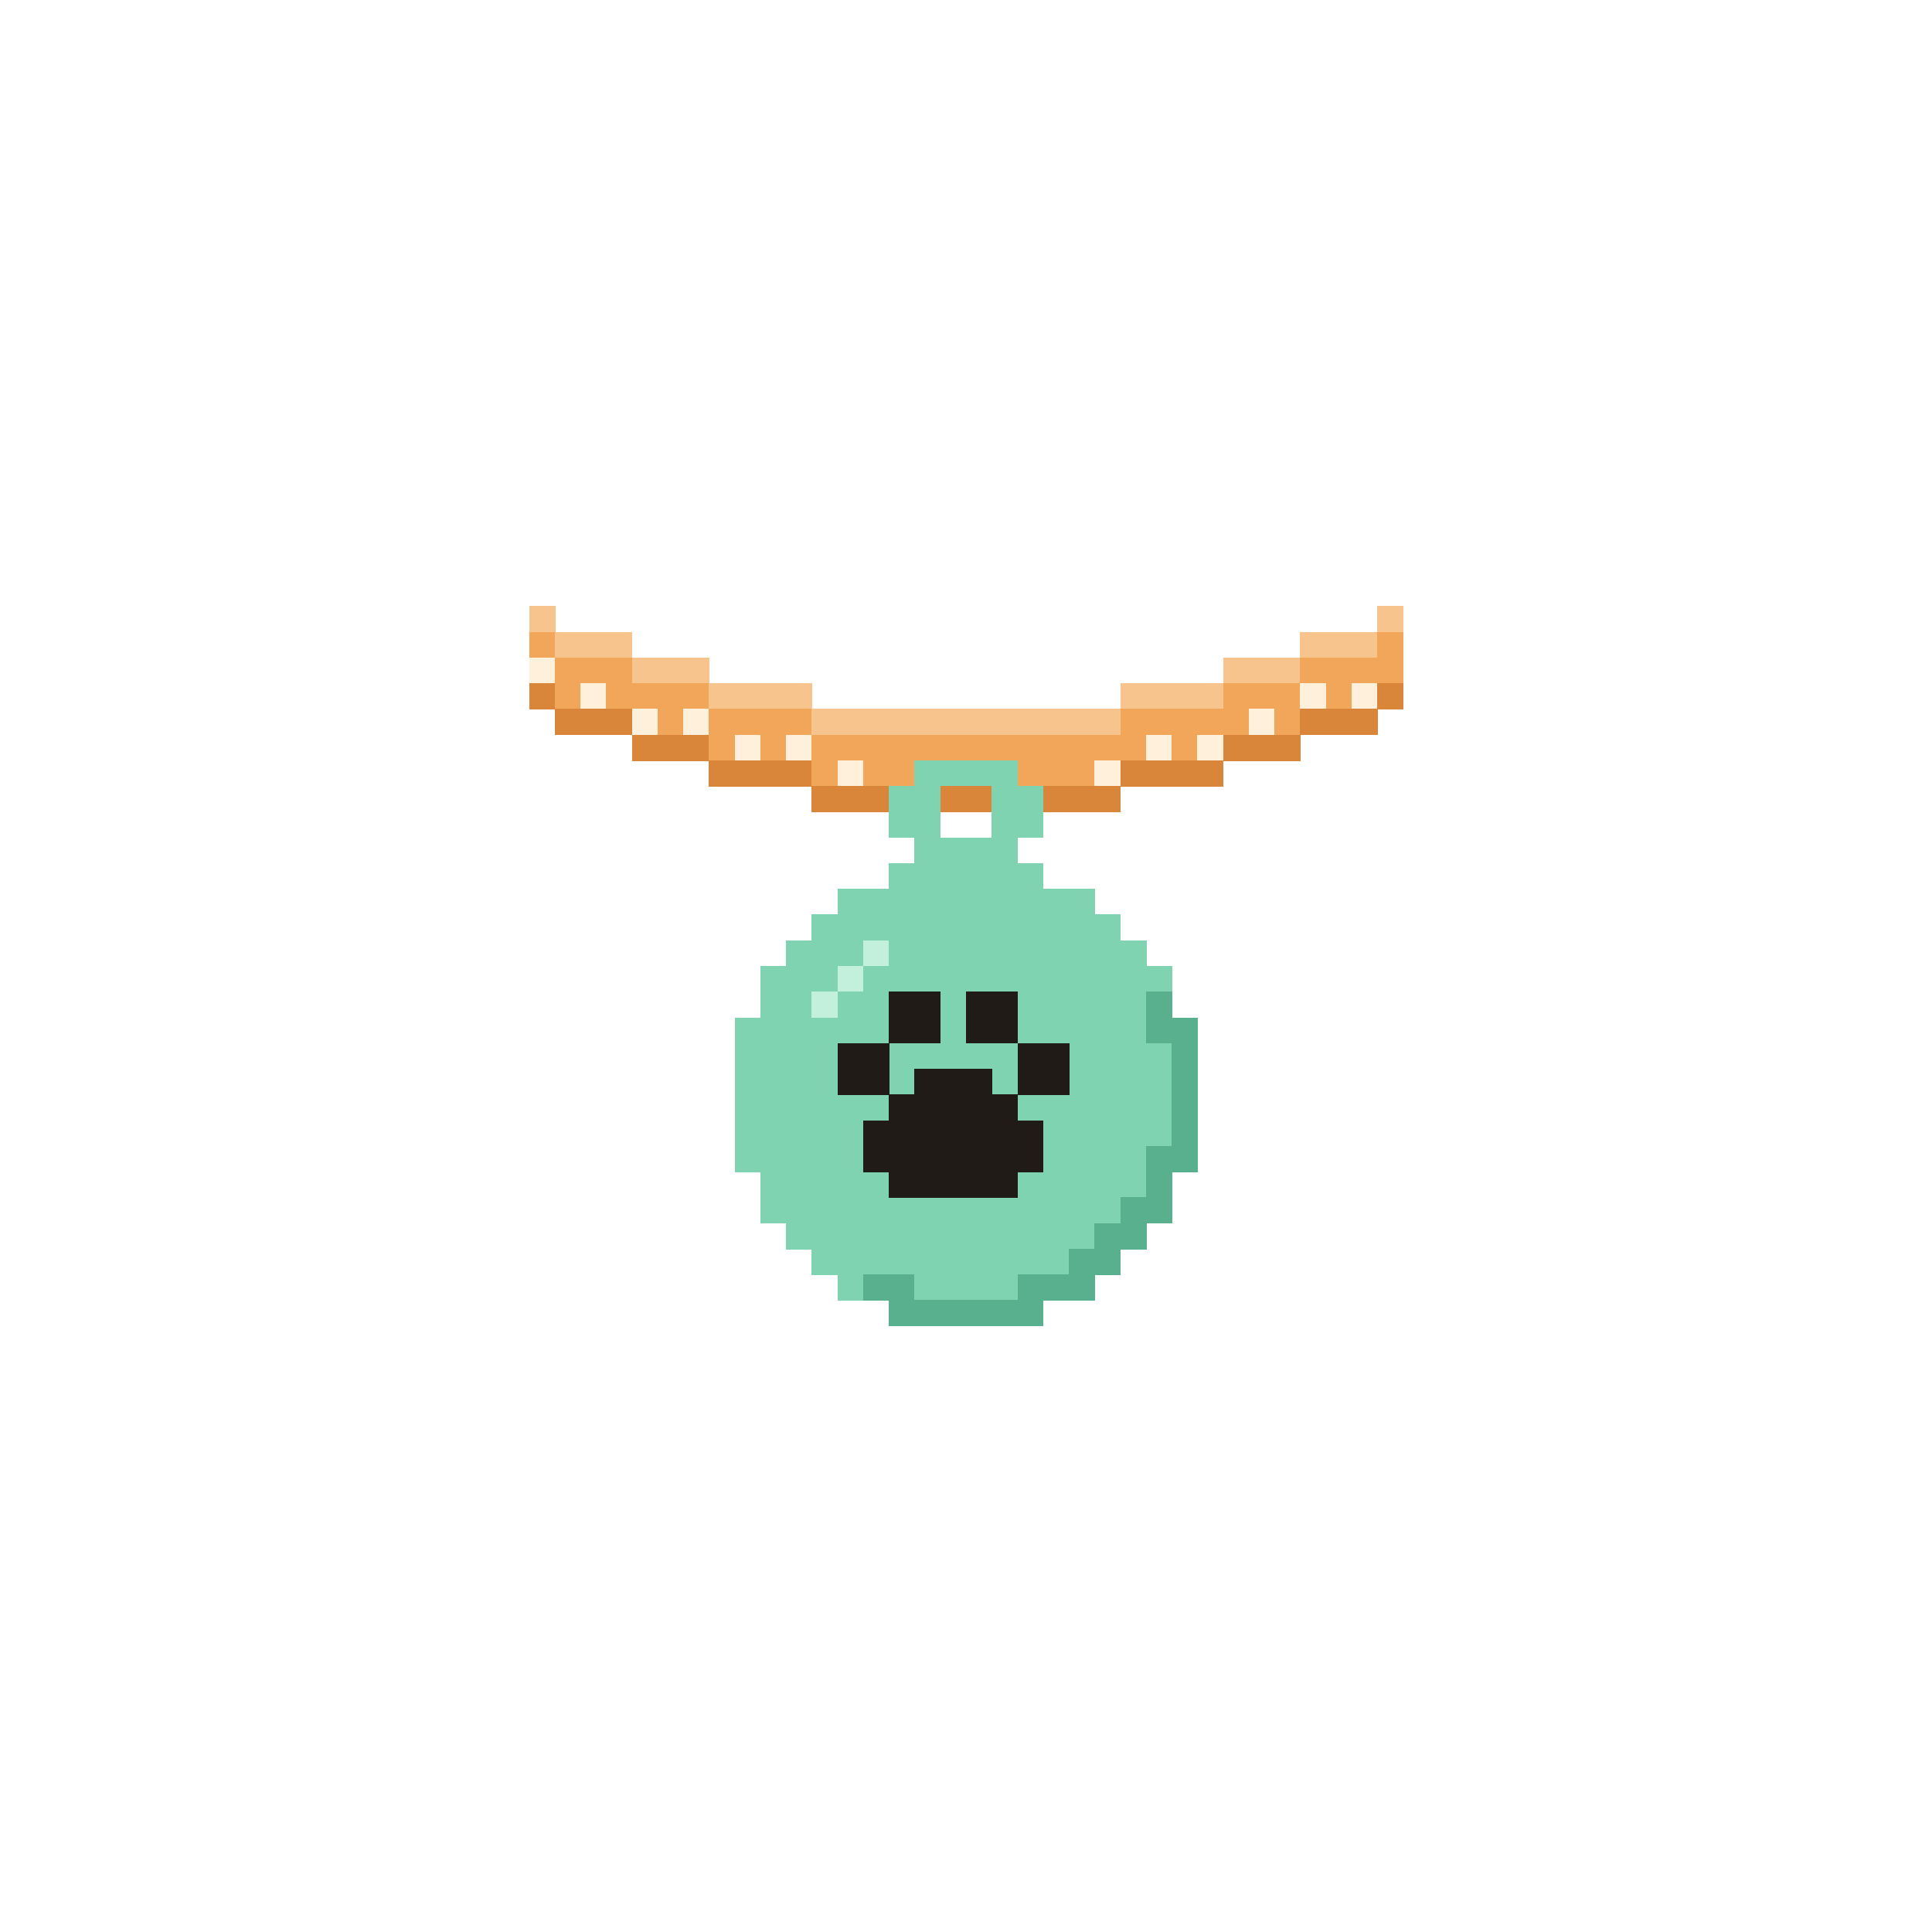
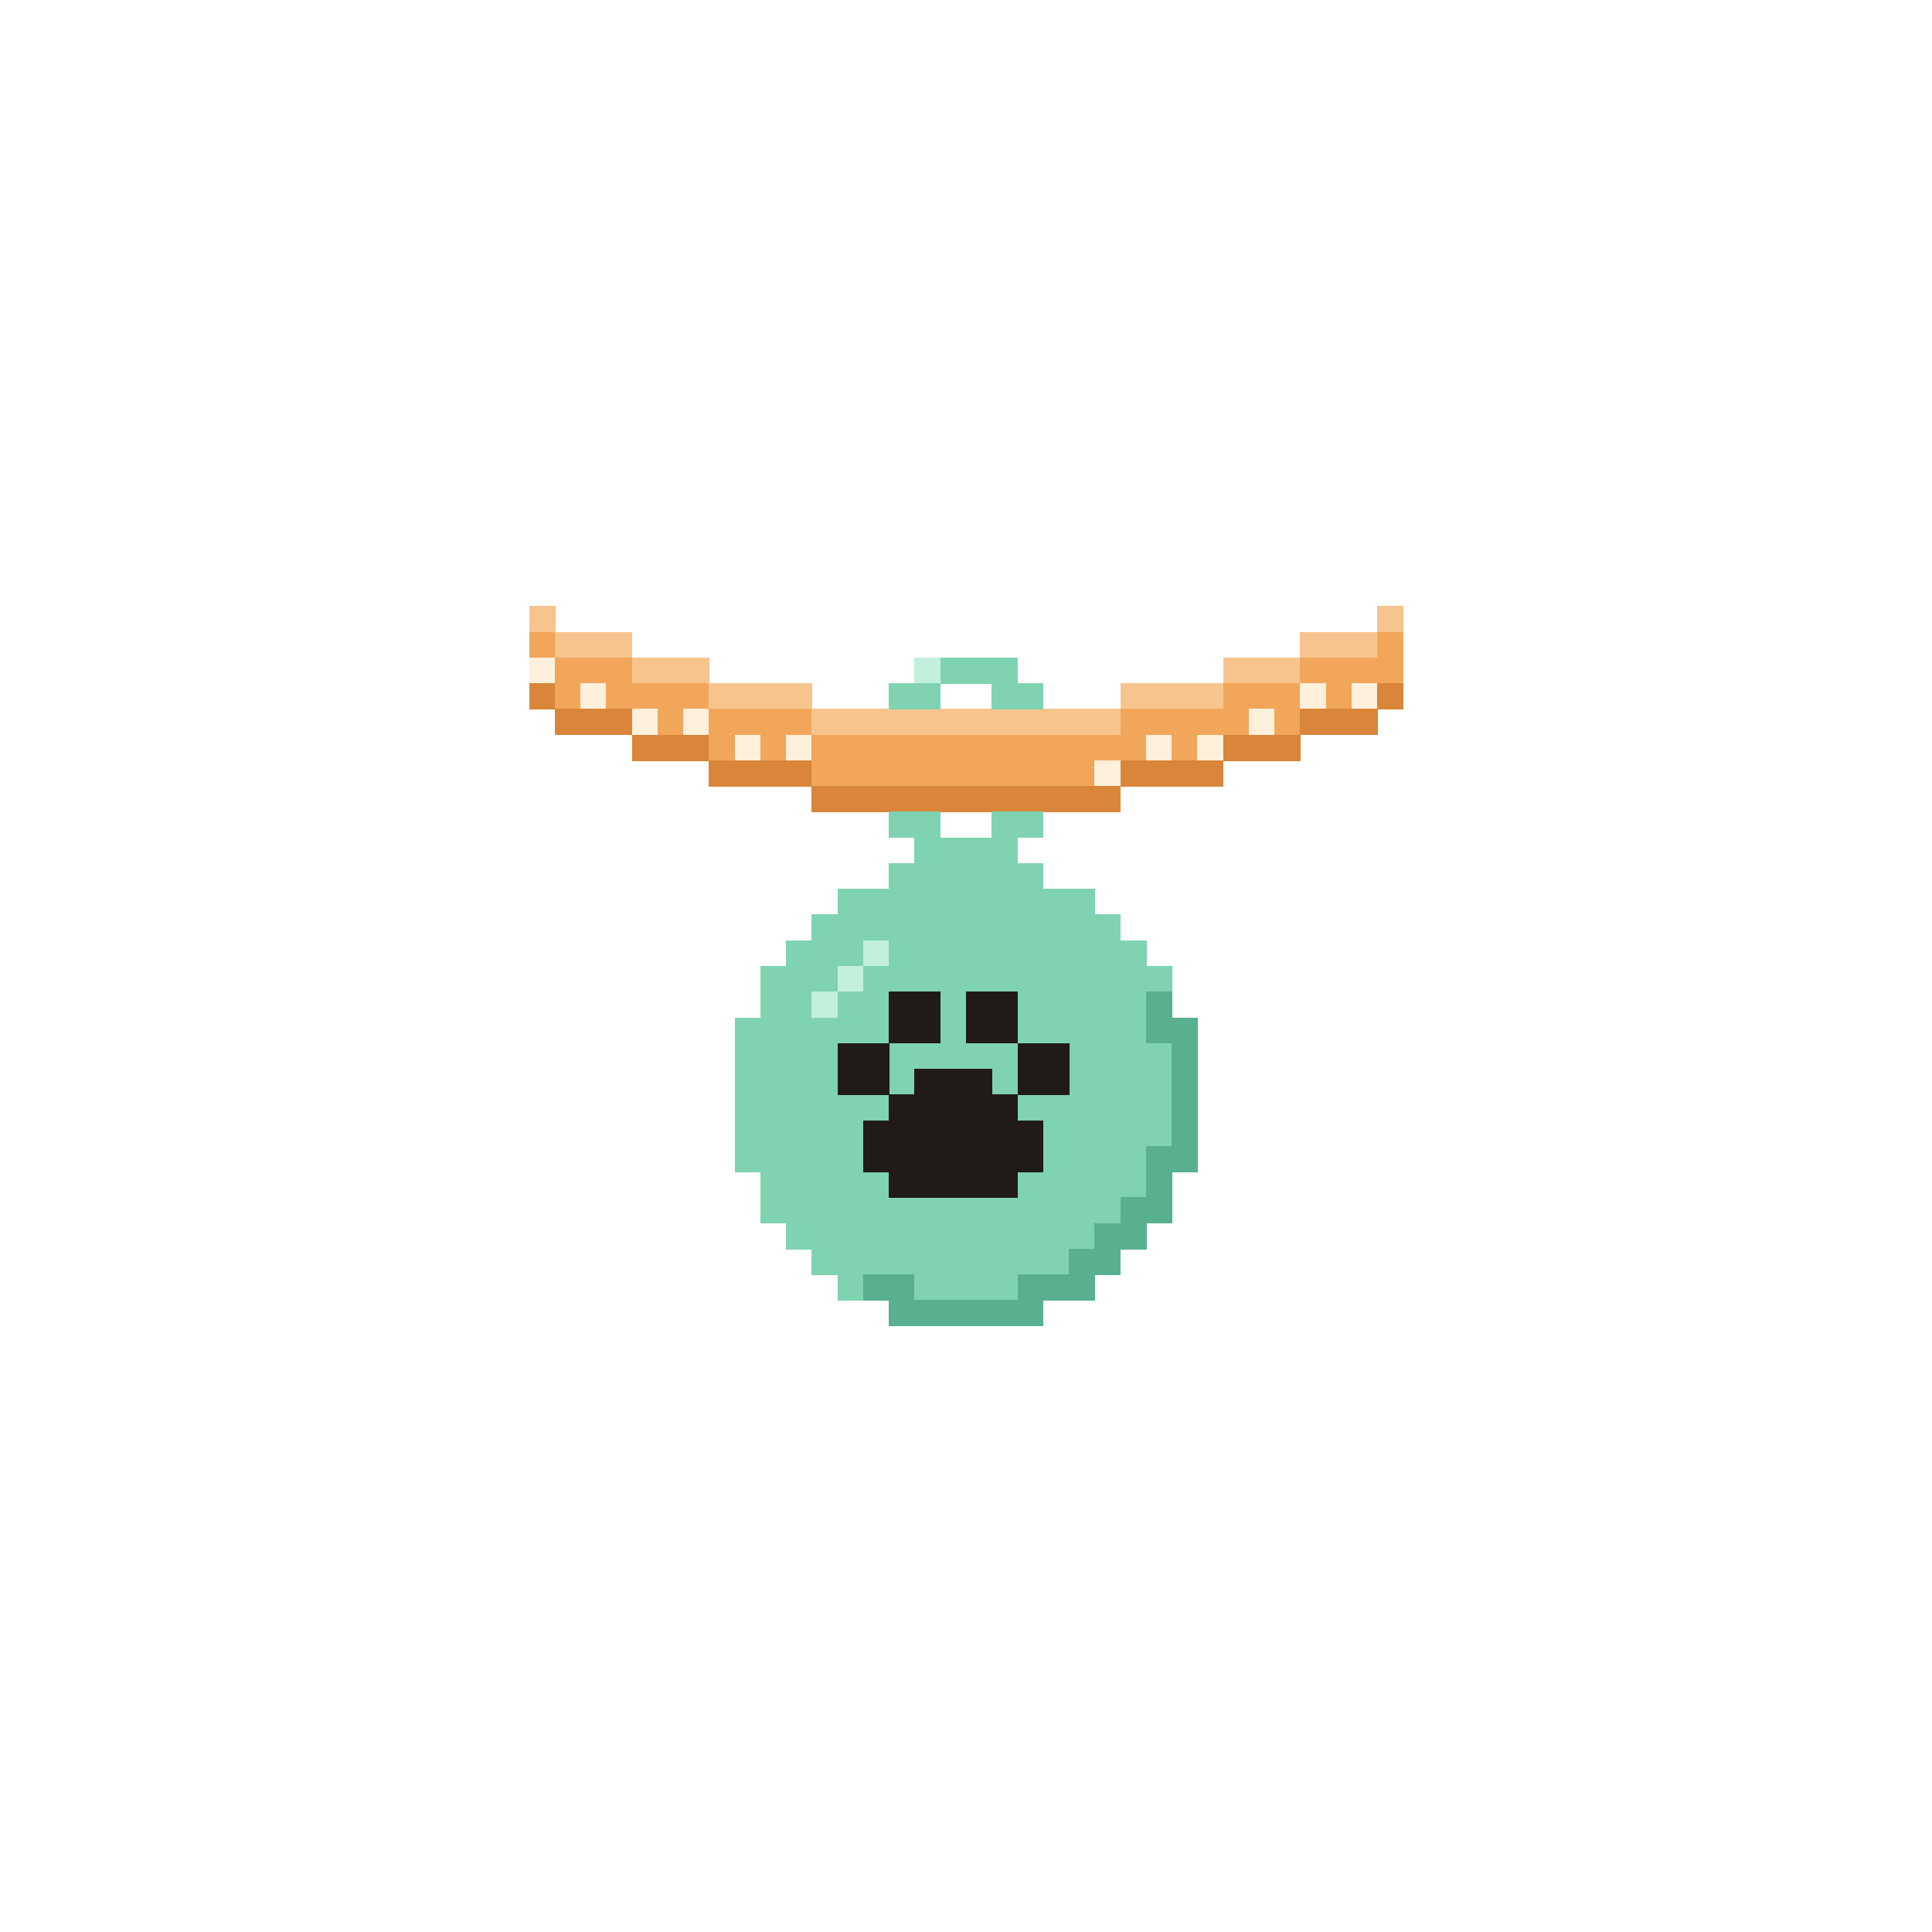
<svg xmlns="http://www.w3.org/2000/svg" width="1024" height="1024" viewBox="0 0 1024 1024" role="img">
  <g shape-rendering="crispEdges">
    <rect x="280.42" y="321.29" width="13.92" height="13.92" fill="#F7C48E" />
    <rect x="280.42" y="334.91" width="13.92" height="13.92" fill="#F2A65A" />
    <rect x="280.42" y="348.53" width="13.92" height="13.92" fill="#FFF0DC" />
    <rect x="280.42" y="362.15" width="13.92" height="13.92" fill="#D9853A" />
    <rect x="294.04" y="334.91" width="13.92" height="13.92" fill="#F7C48E" />
    <rect x="294.04" y="348.53" width="13.92" height="13.92" fill="#F2A65A" />
    <rect x="294.04" y="362.15" width="13.92" height="13.92" fill="#F2A65A" />
    <rect x="294.04" y="375.78" width="13.92" height="13.92" fill="#D9853A" />
    <rect x="307.67" y="334.91" width="13.92" height="13.92" fill="#F7C48E" />
    <rect x="307.67" y="348.53" width="13.92" height="13.92" fill="#F2A65A" />
    <rect x="307.67" y="362.15" width="13.92" height="13.92" fill="#FFF0DC" />
    <rect x="307.67" y="375.78" width="13.92" height="13.92" fill="#D9853A" />
    <rect x="321.29" y="334.91" width="13.92" height="13.92" fill="#F7C48E" />
    <rect x="321.29" y="348.53" width="13.92" height="13.92" fill="#F2A65A" />
    <rect x="321.29" y="362.15" width="13.92" height="13.92" fill="#F2A65A" />
    <rect x="321.29" y="375.78" width="13.92" height="13.92" fill="#D9853A" />
    <rect x="334.91" y="348.53" width="13.92" height="13.92" fill="#F7C48E" />
    <rect x="334.91" y="362.15" width="13.92" height="13.92" fill="#F2A65A" />
    <rect x="334.91" y="375.78" width="13.92" height="13.92" fill="#FFF0DC" />
    <rect x="334.91" y="389.40" width="13.92" height="13.92" fill="#D9853A" />
    <rect x="348.53" y="348.53" width="13.92" height="13.92" fill="#F7C48E" />
    <rect x="348.53" y="362.15" width="13.92" height="13.92" fill="#F2A65A" />
    <rect x="348.53" y="375.78" width="13.92" height="13.92" fill="#F2A65A" />
    <rect x="348.53" y="389.40" width="13.92" height="13.92" fill="#D9853A" />
    <rect x="362.15" y="348.53" width="13.92" height="13.92" fill="#F7C48E" />
    <rect x="362.15" y="362.15" width="13.92" height="13.92" fill="#F2A65A" />
    <rect x="362.15" y="375.78" width="13.92" height="13.92" fill="#FFF0DC" />
    <rect x="362.15" y="389.40" width="13.92" height="13.92" fill="#D9853A" />
    <rect x="375.78" y="362.15" width="13.92" height="13.92" fill="#F7C48E" />
    <rect x="375.78" y="375.78" width="13.92" height="13.92" fill="#F2A65A" />
    <rect x="375.78" y="389.40" width="13.92" height="13.92" fill="#F2A65A" />
    <rect x="375.78" y="403.02" width="13.92" height="13.92" fill="#D9853A" />
    <rect x="389.40" y="362.15" width="13.92" height="13.92" fill="#F7C48E" />
    <rect x="389.40" y="375.78" width="13.92" height="13.92" fill="#F2A65A" />
    <rect x="389.40" y="389.40" width="13.92" height="13.92" fill="#FFF0DC" />
    <rect x="389.40" y="403.02" width="13.92" height="13.92" fill="#D9853A" />
    <rect x="403.02" y="362.15" width="13.92" height="13.92" fill="#F7C48E" />
    <rect x="403.02" y="375.78" width="13.92" height="13.92" fill="#F2A65A" />
    <rect x="403.02" y="389.40" width="13.92" height="13.92" fill="#F2A65A" />
    <rect x="403.02" y="403.02" width="13.92" height="13.92" fill="#D9853A" />
    <rect x="416.64" y="362.15" width="13.92" height="13.92" fill="#F7C48E" />
    <rect x="416.64" y="375.78" width="13.92" height="13.92" fill="#F2A65A" />
    <rect x="416.64" y="389.40" width="13.92" height="13.92" fill="#FFF0DC" />
    <rect x="416.64" y="403.02" width="13.92" height="13.92" fill="#D9853A" />
    <rect x="430.27" y="375.78" width="13.92" height="13.92" fill="#F7C48E" />
    <rect x="430.27" y="389.40" width="13.92" height="13.92" fill="#F2A65A" />
    <rect x="430.27" y="403.02" width="13.92" height="13.92" fill="#F2A65A" />
    <rect x="430.27" y="416.64" width="13.92" height="13.92" fill="#D9853A" />
    <rect x="443.89" y="375.78" width="13.92" height="13.92" fill="#F7C48E" />
    <rect x="443.89" y="389.40" width="13.92" height="13.92" fill="#F2A65A" />
-     <rect x="443.89" y="403.02" width="13.92" height="13.92" fill="#FFF0DC" />
+     <rect x="443.89" y="403.02" width="13.92" height="13.92" fill="#F2A65A" />
    <rect x="443.89" y="416.64" width="13.92" height="13.92" fill="#D9853A" />
    <rect x="457.51" y="375.78" width="13.92" height="13.92" fill="#F7C48E" />
    <rect x="457.51" y="389.40" width="13.92" height="13.92" fill="#F2A65A" />
    <rect x="457.51" y="403.02" width="13.92" height="13.92" fill="#F2A65A" />
    <rect x="457.51" y="416.64" width="13.92" height="13.92" fill="#D9853A" />
    <rect x="471.13" y="375.78" width="13.92" height="13.92" fill="#F7C48E" />
    <rect x="471.13" y="389.40" width="13.92" height="13.92" fill="#F2A65A" />
    <rect x="471.13" y="403.02" width="13.92" height="13.92" fill="#F2A65A" />
-     <rect x="471.13" y="416.64" width="13.92" height="13.92" fill="#7FD3B0" />
+     <rect x="471.13" y="416.64" width="13.92" height="13.92" fill="#D9853A" />
    <rect x="484.76" y="375.78" width="13.92" height="13.92" fill="#F7C48E" />
    <rect x="484.76" y="389.40" width="13.92" height="13.92" fill="#F2A65A" />
-     <rect x="484.76" y="403.02" width="13.92" height="13.92" fill="#7FD3B0" />
-     <rect x="484.76" y="416.64" width="13.92" height="13.92" fill="#7FD3B0" />
+     <rect x="484.76" y="403.02" width="13.92" height="13.92" fill="#F2A65A" />
+     <rect x="484.76" y="416.64" width="13.92" height="13.92" fill="#D9853A" />
    <rect x="498.38" y="375.78" width="13.92" height="13.92" fill="#F7C48E" />
    <rect x="498.38" y="389.40" width="13.92" height="13.92" fill="#F2A65A" />
-     <rect x="498.38" y="403.02" width="13.92" height="13.92" fill="#7FD3B0" />
+     <rect x="498.38" y="403.02" width="13.92" height="13.92" fill="#F2A65A" />
    <rect x="498.38" y="416.64" width="13.92" height="13.92" fill="#D9853A" />
    <rect x="512.00" y="375.78" width="13.92" height="13.92" fill="#F7C48E" />
    <rect x="512.00" y="389.40" width="13.92" height="13.92" fill="#F2A65A" />
-     <rect x="512.00" y="403.02" width="13.92" height="13.92" fill="#7FD3B0" />
+     <rect x="512.00" y="403.02" width="13.92" height="13.92" fill="#F2A65A" />
    <rect x="512.00" y="416.64" width="13.92" height="13.92" fill="#D9853A" />
    <rect x="525.62" y="375.78" width="13.92" height="13.92" fill="#F7C48E" />
    <rect x="525.62" y="389.40" width="13.92" height="13.92" fill="#F2A65A" />
-     <rect x="525.62" y="403.02" width="13.92" height="13.92" fill="#7FD3B0" />
-     <rect x="525.62" y="416.64" width="13.92" height="13.92" fill="#7FD3B0" />
+     <rect x="525.62" y="403.02" width="13.92" height="13.92" fill="#F2A65A" />
+     <rect x="525.62" y="416.64" width="13.92" height="13.92" fill="#D9853A" />
    <rect x="539.24" y="375.78" width="13.92" height="13.92" fill="#F7C48E" />
    <rect x="539.24" y="389.40" width="13.92" height="13.92" fill="#F2A65A" />
    <rect x="539.24" y="403.02" width="13.92" height="13.92" fill="#F2A65A" />
-     <rect x="539.24" y="416.64" width="13.92" height="13.92" fill="#7FD3B0" />
+     <rect x="539.24" y="416.64" width="13.92" height="13.92" fill="#D9853A" />
    <rect x="552.87" y="375.78" width="13.92" height="13.92" fill="#F7C48E" />
    <rect x="552.87" y="389.40" width="13.92" height="13.92" fill="#F2A65A" />
    <rect x="552.87" y="403.02" width="13.92" height="13.92" fill="#F2A65A" />
    <rect x="552.87" y="416.64" width="13.92" height="13.92" fill="#D9853A" />
    <rect x="566.49" y="375.78" width="13.92" height="13.92" fill="#F7C48E" />
    <rect x="566.49" y="389.40" width="13.92" height="13.92" fill="#F2A65A" />
    <rect x="566.49" y="403.02" width="13.92" height="13.92" fill="#F2A65A" />
    <rect x="566.49" y="416.64" width="13.92" height="13.92" fill="#D9853A" />
    <rect x="580.11" y="375.78" width="13.92" height="13.92" fill="#F7C48E" />
    <rect x="580.11" y="389.40" width="13.92" height="13.92" fill="#F2A65A" />
    <rect x="580.11" y="403.02" width="13.92" height="13.92" fill="#FFF0DC" />
    <rect x="580.11" y="416.64" width="13.92" height="13.92" fill="#D9853A" />
    <rect x="593.73" y="362.15" width="13.92" height="13.92" fill="#F7C48E" />
    <rect x="593.73" y="375.78" width="13.92" height="13.92" fill="#F2A65A" />
    <rect x="593.73" y="389.40" width="13.92" height="13.92" fill="#F2A65A" />
    <rect x="593.73" y="403.02" width="13.92" height="13.92" fill="#D9853A" />
    <rect x="607.36" y="362.15" width="13.92" height="13.92" fill="#F7C48E" />
    <rect x="607.36" y="375.78" width="13.92" height="13.92" fill="#F2A65A" />
    <rect x="607.36" y="389.40" width="13.92" height="13.92" fill="#FFF0DC" />
    <rect x="607.36" y="403.02" width="13.92" height="13.92" fill="#D9853A" />
    <rect x="620.98" y="362.15" width="13.92" height="13.92" fill="#F7C48E" />
    <rect x="620.98" y="375.78" width="13.92" height="13.92" fill="#F2A65A" />
    <rect x="620.98" y="389.40" width="13.92" height="13.92" fill="#F2A65A" />
    <rect x="620.98" y="403.02" width="13.92" height="13.92" fill="#D9853A" />
    <rect x="634.60" y="362.15" width="13.92" height="13.92" fill="#F7C48E" />
    <rect x="634.60" y="375.78" width="13.92" height="13.92" fill="#F2A65A" />
    <rect x="634.60" y="389.40" width="13.92" height="13.92" fill="#FFF0DC" />
    <rect x="634.60" y="403.02" width="13.92" height="13.92" fill="#D9853A" />
    <rect x="648.22" y="348.53" width="13.92" height="13.92" fill="#F7C48E" />
    <rect x="648.22" y="362.15" width="13.92" height="13.92" fill="#F2A65A" />
    <rect x="648.22" y="375.78" width="13.92" height="13.92" fill="#F2A65A" />
    <rect x="648.22" y="389.40" width="13.92" height="13.92" fill="#D9853A" />
    <rect x="661.85" y="348.53" width="13.92" height="13.92" fill="#F7C48E" />
    <rect x="661.85" y="362.15" width="13.92" height="13.92" fill="#F2A65A" />
    <rect x="661.85" y="375.78" width="13.92" height="13.92" fill="#FFF0DC" />
    <rect x="661.85" y="389.40" width="13.92" height="13.92" fill="#D9853A" />
    <rect x="675.47" y="348.53" width="13.92" height="13.92" fill="#F7C48E" />
    <rect x="675.47" y="362.15" width="13.92" height="13.92" fill="#F2A65A" />
    <rect x="675.47" y="375.78" width="13.92" height="13.92" fill="#F2A65A" />
    <rect x="675.47" y="389.40" width="13.92" height="13.92" fill="#D9853A" />
    <rect x="689.09" y="334.91" width="13.92" height="13.92" fill="#F7C48E" />
    <rect x="689.09" y="348.53" width="13.92" height="13.92" fill="#F2A65A" />
    <rect x="689.09" y="362.15" width="13.92" height="13.92" fill="#FFF0DC" />
    <rect x="689.09" y="375.78" width="13.92" height="13.92" fill="#D9853A" />
    <rect x="702.71" y="334.91" width="13.92" height="13.92" fill="#F7C48E" />
    <rect x="702.71" y="348.53" width="13.92" height="13.92" fill="#F2A65A" />
    <rect x="702.71" y="362.15" width="13.92" height="13.92" fill="#F2A65A" />
    <rect x="702.71" y="375.78" width="13.92" height="13.92" fill="#D9853A" />
    <rect x="716.33" y="334.91" width="13.92" height="13.92" fill="#F7C48E" />
    <rect x="716.33" y="348.53" width="13.92" height="13.92" fill="#F2A65A" />
    <rect x="716.33" y="362.15" width="13.92" height="13.92" fill="#FFF0DC" />
    <rect x="716.33" y="375.78" width="13.92" height="13.92" fill="#D9853A" />
    <rect x="729.96" y="321.29" width="13.92" height="13.92" fill="#F7C48E" />
    <rect x="729.96" y="334.91" width="13.92" height="13.92" fill="#F2A65A" />
    <rect x="729.96" y="348.53" width="13.92" height="13.92" fill="#F2A65A" />
    <rect x="729.96" y="362.15" width="13.92" height="13.92" fill="#D9853A" />
    <rect x="471.13" y="457.51" width="13.92" height="13.92" fill="#7FD3B0" />
    <rect x="484.76" y="457.51" width="13.92" height="13.92" fill="#7FD3B0" />
    <rect x="498.38" y="457.51" width="13.92" height="13.92" fill="#7FD3B0" />
    <rect x="512.00" y="457.51" width="13.92" height="13.92" fill="#7FD3B0" />
    <rect x="525.62" y="457.51" width="13.92" height="13.92" fill="#7FD3B0" />
    <rect x="539.24" y="457.51" width="13.92" height="13.92" fill="#7FD3B0" />
    <rect x="443.89" y="471.13" width="13.92" height="13.92" fill="#7FD3B0" />
    <rect x="457.51" y="471.13" width="13.92" height="13.92" fill="#7FD3B0" />
    <rect x="471.13" y="471.13" width="13.92" height="13.92" fill="#7FD3B0" />
    <rect x="484.76" y="471.13" width="13.92" height="13.92" fill="#7FD3B0" />
    <rect x="498.38" y="471.13" width="13.92" height="13.92" fill="#7FD3B0" />
    <rect x="512.00" y="471.13" width="13.92" height="13.92" fill="#7FD3B0" />
    <rect x="525.62" y="471.13" width="13.92" height="13.92" fill="#7FD3B0" />
    <rect x="539.24" y="471.13" width="13.92" height="13.92" fill="#7FD3B0" />
    <rect x="552.87" y="471.13" width="13.92" height="13.92" fill="#7FD3B0" />
    <rect x="566.49" y="471.13" width="13.92" height="13.92" fill="#7FD3B0" />
    <rect x="430.27" y="484.76" width="13.92" height="13.92" fill="#7FD3B0" />
    <rect x="443.89" y="484.76" width="13.92" height="13.92" fill="#7FD3B0" />
    <rect x="457.51" y="484.76" width="13.92" height="13.92" fill="#7FD3B0" />
    <rect x="471.13" y="484.76" width="13.92" height="13.92" fill="#7FD3B0" />
    <rect x="484.76" y="484.76" width="13.92" height="13.92" fill="#7FD3B0" />
    <rect x="498.38" y="484.76" width="13.92" height="13.92" fill="#7FD3B0" />
    <rect x="512.00" y="484.76" width="13.92" height="13.92" fill="#7FD3B0" />
    <rect x="525.62" y="484.76" width="13.92" height="13.92" fill="#7FD3B0" />
    <rect x="539.24" y="484.76" width="13.92" height="13.92" fill="#7FD3B0" />
    <rect x="552.87" y="484.76" width="13.92" height="13.92" fill="#7FD3B0" />
    <rect x="566.49" y="484.76" width="13.92" height="13.92" fill="#7FD3B0" />
    <rect x="580.11" y="484.76" width="13.92" height="13.92" fill="#7FD3B0" />
    <rect x="416.64" y="498.38" width="13.92" height="13.92" fill="#7FD3B0" />
    <rect x="430.27" y="498.38" width="13.92" height="13.92" fill="#7FD3B0" />
    <rect x="443.89" y="498.38" width="13.92" height="13.92" fill="#7FD3B0" />
    <rect x="457.51" y="498.38" width="13.92" height="13.92" fill="#C2F0DC" />
    <rect x="471.13" y="498.38" width="13.92" height="13.92" fill="#7FD3B0" />
    <rect x="484.76" y="498.38" width="13.92" height="13.92" fill="#7FD3B0" />
    <rect x="498.38" y="498.38" width="13.92" height="13.92" fill="#7FD3B0" />
    <rect x="512.00" y="498.38" width="13.92" height="13.92" fill="#7FD3B0" />
    <rect x="525.62" y="498.38" width="13.92" height="13.92" fill="#7FD3B0" />
    <rect x="539.24" y="498.38" width="13.92" height="13.92" fill="#7FD3B0" />
    <rect x="552.87" y="498.38" width="13.92" height="13.92" fill="#7FD3B0" />
    <rect x="566.49" y="498.38" width="13.92" height="13.92" fill="#7FD3B0" />
    <rect x="580.11" y="498.38" width="13.92" height="13.92" fill="#7FD3B0" />
    <rect x="593.73" y="498.38" width="13.92" height="13.92" fill="#7FD3B0" />
    <rect x="403.02" y="512.00" width="13.92" height="13.92" fill="#7FD3B0" />
    <rect x="416.64" y="512.00" width="13.92" height="13.92" fill="#7FD3B0" />
    <rect x="430.27" y="512.00" width="13.92" height="13.92" fill="#7FD3B0" />
    <rect x="443.89" y="512.00" width="13.92" height="13.92" fill="#C2F0DC" />
    <rect x="457.51" y="512.00" width="13.92" height="13.92" fill="#7FD3B0" />
    <rect x="471.13" y="512.00" width="13.92" height="13.92" fill="#7FD3B0" />
    <rect x="484.76" y="512.00" width="13.92" height="13.92" fill="#7FD3B0" />
    <rect x="498.38" y="512.00" width="13.92" height="13.92" fill="#7FD3B0" />
    <rect x="512.00" y="512.00" width="13.92" height="13.92" fill="#7FD3B0" />
    <rect x="525.62" y="512.00" width="13.92" height="13.92" fill="#7FD3B0" />
    <rect x="539.24" y="512.00" width="13.92" height="13.92" fill="#7FD3B0" />
    <rect x="552.87" y="512.00" width="13.92" height="13.92" fill="#7FD3B0" />
    <rect x="566.49" y="512.00" width="13.92" height="13.92" fill="#7FD3B0" />
    <rect x="580.11" y="512.00" width="13.92" height="13.92" fill="#7FD3B0" />
    <rect x="593.73" y="512.00" width="13.92" height="13.92" fill="#7FD3B0" />
    <rect x="607.36" y="512.00" width="13.92" height="13.92" fill="#7FD3B0" />
    <rect x="403.02" y="525.62" width="13.92" height="13.92" fill="#7FD3B0" />
    <rect x="416.64" y="525.62" width="13.92" height="13.92" fill="#7FD3B0" />
    <rect x="430.27" y="525.62" width="13.92" height="13.92" fill="#C2F0DC" />
    <rect x="443.89" y="525.62" width="13.92" height="13.92" fill="#7FD3B0" />
    <rect x="457.51" y="525.62" width="13.92" height="13.92" fill="#7FD3B0" />
    <rect x="498.38" y="525.62" width="13.92" height="13.92" fill="#7FD3B0" />
    <rect x="539.24" y="525.62" width="13.92" height="13.92" fill="#7FD3B0" />
    <rect x="552.87" y="525.62" width="13.92" height="13.92" fill="#7FD3B0" />
    <rect x="566.49" y="525.62" width="13.92" height="13.92" fill="#7FD3B0" />
    <rect x="580.11" y="525.62" width="13.92" height="13.92" fill="#7FD3B0" />
    <rect x="593.73" y="525.62" width="13.92" height="13.92" fill="#7FD3B0" />
    <rect x="607.36" y="525.62" width="13.92" height="13.92" fill="#58B08E" />
    <rect x="389.40" y="539.24" width="13.92" height="13.92" fill="#7FD3B0" />
    <rect x="403.02" y="539.24" width="13.92" height="13.92" fill="#7FD3B0" />
    <rect x="416.64" y="539.24" width="13.92" height="13.92" fill="#7FD3B0" />
    <rect x="430.27" y="539.24" width="13.92" height="13.92" fill="#7FD3B0" />
    <rect x="443.89" y="539.24" width="13.92" height="13.92" fill="#7FD3B0" />
    <rect x="457.51" y="539.24" width="13.92" height="13.92" fill="#7FD3B0" />
    <rect x="498.38" y="539.24" width="13.92" height="13.92" fill="#7FD3B0" />
    <rect x="539.24" y="539.24" width="13.92" height="13.92" fill="#7FD3B0" />
    <rect x="552.87" y="539.24" width="13.92" height="13.92" fill="#7FD3B0" />
    <rect x="566.49" y="539.24" width="13.92" height="13.92" fill="#7FD3B0" />
    <rect x="580.11" y="539.24" width="13.92" height="13.92" fill="#7FD3B0" />
    <rect x="593.73" y="539.24" width="13.92" height="13.92" fill="#7FD3B0" />
    <rect x="607.36" y="539.24" width="13.92" height="13.92" fill="#58B08E" />
    <rect x="620.98" y="539.24" width="13.92" height="13.92" fill="#58B08E" />
    <rect x="389.40" y="552.87" width="13.92" height="13.92" fill="#7FD3B0" />
    <rect x="403.02" y="552.87" width="13.92" height="13.92" fill="#7FD3B0" />
    <rect x="416.64" y="552.87" width="13.92" height="13.92" fill="#7FD3B0" />
    <rect x="430.27" y="552.87" width="13.92" height="13.92" fill="#7FD3B0" />
    <rect x="471.13" y="552.87" width="13.92" height="13.92" fill="#7FD3B0" />
    <rect x="484.76" y="552.87" width="13.92" height="13.92" fill="#7FD3B0" />
    <rect x="498.38" y="552.87" width="13.92" height="13.92" fill="#7FD3B0" />
    <rect x="512.00" y="552.87" width="13.92" height="13.92" fill="#7FD3B0" />
    <rect x="525.62" y="552.87" width="13.92" height="13.92" fill="#7FD3B0" />
    <rect x="566.49" y="552.87" width="13.92" height="13.92" fill="#7FD3B0" />
    <rect x="580.11" y="552.87" width="13.92" height="13.92" fill="#7FD3B0" />
    <rect x="593.73" y="552.87" width="13.92" height="13.92" fill="#7FD3B0" />
    <rect x="607.36" y="552.87" width="13.92" height="13.92" fill="#7FD3B0" />
    <rect x="620.98" y="552.87" width="13.92" height="13.92" fill="#58B08E" />
    <rect x="389.40" y="566.49" width="13.92" height="13.92" fill="#7FD3B0" />
    <rect x="403.02" y="566.49" width="13.92" height="13.92" fill="#7FD3B0" />
    <rect x="416.64" y="566.49" width="13.92" height="13.92" fill="#7FD3B0" />
    <rect x="430.27" y="566.49" width="13.92" height="13.92" fill="#7FD3B0" />
    <rect x="471.13" y="566.49" width="13.92" height="13.92" fill="#7FD3B0" />
    <rect x="525.62" y="566.49" width="13.92" height="13.92" fill="#7FD3B0" />
    <rect x="566.49" y="566.49" width="13.92" height="13.92" fill="#7FD3B0" />
    <rect x="580.11" y="566.49" width="13.92" height="13.92" fill="#7FD3B0" />
    <rect x="593.73" y="566.49" width="13.92" height="13.92" fill="#7FD3B0" />
    <rect x="607.36" y="566.49" width="13.92" height="13.92" fill="#7FD3B0" />
    <rect x="620.98" y="566.49" width="13.92" height="13.92" fill="#58B08E" />
    <rect x="389.40" y="580.11" width="13.92" height="13.92" fill="#7FD3B0" />
    <rect x="403.02" y="580.11" width="13.92" height="13.92" fill="#7FD3B0" />
    <rect x="416.64" y="580.11" width="13.92" height="13.92" fill="#7FD3B0" />
    <rect x="430.27" y="580.11" width="13.92" height="13.92" fill="#7FD3B0" />
    <rect x="443.89" y="580.11" width="13.92" height="13.92" fill="#7FD3B0" />
    <rect x="457.51" y="580.11" width="13.92" height="13.92" fill="#7FD3B0" />
    <rect x="539.24" y="580.11" width="13.92" height="13.92" fill="#7FD3B0" />
    <rect x="552.87" y="580.11" width="13.92" height="13.92" fill="#7FD3B0" />
    <rect x="566.49" y="580.11" width="13.92" height="13.92" fill="#7FD3B0" />
    <rect x="580.11" y="580.11" width="13.92" height="13.92" fill="#7FD3B0" />
    <rect x="593.73" y="580.11" width="13.92" height="13.92" fill="#7FD3B0" />
    <rect x="607.36" y="580.11" width="13.92" height="13.92" fill="#7FD3B0" />
    <rect x="620.98" y="580.11" width="13.92" height="13.92" fill="#58B08E" />
    <rect x="389.40" y="593.73" width="13.92" height="13.92" fill="#7FD3B0" />
    <rect x="403.02" y="593.73" width="13.92" height="13.92" fill="#7FD3B0" />
    <rect x="416.64" y="593.73" width="13.92" height="13.92" fill="#7FD3B0" />
    <rect x="430.27" y="593.73" width="13.92" height="13.92" fill="#7FD3B0" />
    <rect x="443.89" y="593.73" width="13.92" height="13.92" fill="#7FD3B0" />
    <rect x="552.87" y="593.73" width="13.92" height="13.92" fill="#7FD3B0" />
    <rect x="566.49" y="593.73" width="13.92" height="13.92" fill="#7FD3B0" />
    <rect x="580.11" y="593.73" width="13.92" height="13.92" fill="#7FD3B0" />
    <rect x="593.73" y="593.73" width="13.92" height="13.92" fill="#7FD3B0" />
    <rect x="607.36" y="593.73" width="13.92" height="13.92" fill="#7FD3B0" />
    <rect x="620.98" y="593.73" width="13.92" height="13.92" fill="#58B08E" />
    <rect x="389.40" y="607.36" width="13.92" height="13.92" fill="#7FD3B0" />
    <rect x="403.02" y="607.36" width="13.92" height="13.92" fill="#7FD3B0" />
    <rect x="416.64" y="607.36" width="13.92" height="13.92" fill="#7FD3B0" />
    <rect x="430.27" y="607.36" width="13.92" height="13.92" fill="#7FD3B0" />
    <rect x="443.89" y="607.36" width="13.92" height="13.92" fill="#7FD3B0" />
    <rect x="552.87" y="607.36" width="13.92" height="13.92" fill="#7FD3B0" />
    <rect x="566.49" y="607.36" width="13.92" height="13.92" fill="#7FD3B0" />
    <rect x="580.11" y="607.36" width="13.92" height="13.92" fill="#7FD3B0" />
    <rect x="593.73" y="607.36" width="13.92" height="13.92" fill="#7FD3B0" />
    <rect x="607.36" y="607.36" width="13.92" height="13.92" fill="#58B08E" />
    <rect x="620.98" y="607.36" width="13.92" height="13.92" fill="#58B08E" />
    <rect x="403.02" y="620.98" width="13.92" height="13.92" fill="#7FD3B0" />
    <rect x="416.64" y="620.98" width="13.92" height="13.92" fill="#7FD3B0" />
    <rect x="430.27" y="620.98" width="13.92" height="13.92" fill="#7FD3B0" />
    <rect x="443.89" y="620.98" width="13.92" height="13.92" fill="#7FD3B0" />
    <rect x="457.51" y="620.98" width="13.92" height="13.92" fill="#7FD3B0" />
    <rect x="539.24" y="620.98" width="13.92" height="13.92" fill="#7FD3B0" />
    <rect x="552.87" y="620.98" width="13.92" height="13.92" fill="#7FD3B0" />
    <rect x="566.49" y="620.98" width="13.92" height="13.92" fill="#7FD3B0" />
    <rect x="580.11" y="620.98" width="13.92" height="13.92" fill="#7FD3B0" />
    <rect x="593.73" y="620.98" width="13.92" height="13.92" fill="#7FD3B0" />
    <rect x="607.36" y="620.98" width="13.92" height="13.92" fill="#58B08E" />
    <rect x="403.02" y="634.60" width="13.92" height="13.92" fill="#7FD3B0" />
    <rect x="416.64" y="634.60" width="13.92" height="13.92" fill="#7FD3B0" />
    <rect x="430.27" y="634.60" width="13.92" height="13.92" fill="#7FD3B0" />
    <rect x="443.89" y="634.60" width="13.92" height="13.92" fill="#7FD3B0" />
    <rect x="457.51" y="634.60" width="13.92" height="13.92" fill="#7FD3B0" />
    <rect x="471.13" y="634.60" width="13.92" height="13.92" fill="#7FD3B0" />
    <rect x="484.76" y="634.60" width="13.92" height="13.92" fill="#7FD3B0" />
    <rect x="498.38" y="634.60" width="13.92" height="13.92" fill="#7FD3B0" />
    <rect x="512.00" y="634.60" width="13.92" height="13.92" fill="#7FD3B0" />
    <rect x="525.62" y="634.60" width="13.92" height="13.92" fill="#7FD3B0" />
    <rect x="539.24" y="634.60" width="13.92" height="13.92" fill="#7FD3B0" />
    <rect x="552.87" y="634.60" width="13.92" height="13.92" fill="#7FD3B0" />
    <rect x="566.49" y="634.60" width="13.92" height="13.92" fill="#7FD3B0" />
    <rect x="580.11" y="634.60" width="13.92" height="13.92" fill="#7FD3B0" />
    <rect x="593.73" y="634.60" width="13.92" height="13.92" fill="#58B08E" />
    <rect x="607.36" y="634.60" width="13.92" height="13.92" fill="#58B08E" />
    <rect x="416.64" y="648.22" width="13.92" height="13.92" fill="#7FD3B0" />
    <rect x="430.27" y="648.22" width="13.92" height="13.92" fill="#7FD3B0" />
    <rect x="443.89" y="648.22" width="13.92" height="13.92" fill="#7FD3B0" />
    <rect x="457.51" y="648.22" width="13.92" height="13.92" fill="#7FD3B0" />
    <rect x="471.13" y="648.22" width="13.92" height="13.92" fill="#7FD3B0" />
    <rect x="484.76" y="648.22" width="13.92" height="13.92" fill="#7FD3B0" />
    <rect x="498.38" y="648.22" width="13.92" height="13.92" fill="#7FD3B0" />
    <rect x="512.00" y="648.22" width="13.92" height="13.92" fill="#7FD3B0" />
    <rect x="525.62" y="648.22" width="13.92" height="13.92" fill="#7FD3B0" />
    <rect x="539.24" y="648.22" width="13.92" height="13.92" fill="#7FD3B0" />
    <rect x="552.87" y="648.22" width="13.92" height="13.92" fill="#7FD3B0" />
    <rect x="566.49" y="648.22" width="13.92" height="13.92" fill="#7FD3B0" />
    <rect x="580.11" y="648.22" width="13.92" height="13.92" fill="#58B08E" />
    <rect x="593.73" y="648.22" width="13.92" height="13.92" fill="#58B08E" />
    <rect x="430.27" y="661.85" width="13.92" height="13.92" fill="#7FD3B0" />
    <rect x="443.89" y="661.85" width="13.92" height="13.92" fill="#7FD3B0" />
    <rect x="457.51" y="661.85" width="13.92" height="13.92" fill="#7FD3B0" />
    <rect x="471.13" y="661.85" width="13.92" height="13.92" fill="#7FD3B0" />
    <rect x="484.76" y="661.85" width="13.92" height="13.92" fill="#7FD3B0" />
    <rect x="498.38" y="661.85" width="13.92" height="13.92" fill="#7FD3B0" />
    <rect x="512.00" y="661.85" width="13.92" height="13.92" fill="#7FD3B0" />
    <rect x="525.62" y="661.85" width="13.92" height="13.92" fill="#7FD3B0" />
    <rect x="539.24" y="661.85" width="13.92" height="13.92" fill="#7FD3B0" />
    <rect x="552.87" y="661.85" width="13.92" height="13.92" fill="#7FD3B0" />
    <rect x="566.49" y="661.85" width="13.92" height="13.92" fill="#58B08E" />
    <rect x="580.11" y="661.85" width="13.92" height="13.92" fill="#58B08E" />
    <rect x="443.89" y="675.47" width="13.92" height="13.92" fill="#7FD3B0" />
    <rect x="457.51" y="675.47" width="13.92" height="13.92" fill="#58B08E" />
    <rect x="471.13" y="675.47" width="13.92" height="13.92" fill="#58B08E" />
    <rect x="484.76" y="675.47" width="13.92" height="13.92" fill="#7FD3B0" />
    <rect x="498.38" y="675.47" width="13.92" height="13.92" fill="#7FD3B0" />
    <rect x="512.00" y="675.47" width="13.92" height="13.92" fill="#7FD3B0" />
    <rect x="525.62" y="675.47" width="13.92" height="13.92" fill="#7FD3B0" />
    <rect x="539.24" y="675.47" width="13.92" height="13.92" fill="#58B08E" />
    <rect x="552.87" y="675.47" width="13.92" height="13.92" fill="#58B08E" />
    <rect x="566.49" y="675.47" width="13.92" height="13.92" fill="#58B08E" />
    <rect x="471.13" y="689.09" width="13.92" height="13.92" fill="#58B08E" />
    <rect x="484.76" y="689.09" width="13.92" height="13.92" fill="#58B08E" />
    <rect x="498.38" y="689.09" width="13.92" height="13.92" fill="#58B08E" />
    <rect x="512.00" y="689.09" width="13.92" height="13.92" fill="#58B08E" />
    <rect x="525.62" y="689.09" width="13.92" height="13.92" fill="#58B08E" />
    <rect x="539.24" y="689.09" width="13.92" height="13.92" fill="#58B08E" />
-     <rect x="471.13" y="430.27" width="13.92" height="13.92" fill="#7FD3B0" />
-     <rect x="484.76" y="430.27" width="13.92" height="13.92" fill="#7FD3B0" />
-     <rect x="525.62" y="430.27" width="13.92" height="13.92" fill="#7FD3B0" />
-     <rect x="539.24" y="430.27" width="13.92" height="13.92" fill="#7FD3B0" />
-     <rect x="484.76" y="443.89" width="13.92" height="13.92" fill="#7FD3B0" />
-     <rect x="498.38" y="443.89" width="13.92" height="13.92" fill="#7FD3B0" />
-     <rect x="512.00" y="443.89" width="13.92" height="13.92" fill="#7FD3B0" />
-     <rect x="525.62" y="443.89" width="13.92" height="13.92" fill="#7FD3B0" />
    <rect x="471.13" y="525.62" width="13.92" height="13.92" fill="#211B17" />
    <rect x="484.76" y="525.62" width="13.92" height="13.92" fill="#211B17" />
    <rect x="512.00" y="525.62" width="13.92" height="13.92" fill="#211B17" />
    <rect x="525.62" y="525.62" width="13.92" height="13.92" fill="#211B17" />
    <rect x="471.13" y="539.24" width="13.92" height="13.92" fill="#211B17" />
    <rect x="484.76" y="539.24" width="13.92" height="13.92" fill="#211B17" />
    <rect x="512.00" y="539.24" width="13.92" height="13.92" fill="#211B17" />
    <rect x="525.62" y="539.24" width="13.92" height="13.92" fill="#211B17" />
    <rect x="443.89" y="552.87" width="13.92" height="13.92" fill="#211B17" />
    <rect x="457.51" y="552.87" width="13.92" height="13.92" fill="#211B17" />
    <rect x="539.24" y="552.87" width="13.92" height="13.92" fill="#211B17" />
    <rect x="552.87" y="552.87" width="13.92" height="13.92" fill="#211B17" />
    <rect x="443.89" y="566.49" width="13.92" height="13.92" fill="#211B17" />
    <rect x="457.51" y="566.49" width="13.92" height="13.92" fill="#211B17" />
    <rect x="484.76" y="566.49" width="13.92" height="13.92" fill="#211B17" />
    <rect x="498.38" y="566.49" width="13.92" height="13.92" fill="#211B17" />
    <rect x="512.00" y="566.49" width="13.92" height="13.92" fill="#211B17" />
    <rect x="539.24" y="566.49" width="13.92" height="13.92" fill="#211B17" />
    <rect x="552.87" y="566.49" width="13.92" height="13.92" fill="#211B17" />
    <rect x="471.13" y="580.11" width="13.92" height="13.92" fill="#211B17" />
    <rect x="484.76" y="580.11" width="13.92" height="13.92" fill="#211B17" />
    <rect x="498.38" y="580.11" width="13.92" height="13.92" fill="#211B17" />
    <rect x="512.00" y="580.11" width="13.92" height="13.92" fill="#211B17" />
    <rect x="525.62" y="580.11" width="13.92" height="13.92" fill="#211B17" />
    <rect x="457.51" y="593.73" width="13.92" height="13.92" fill="#211B17" />
    <rect x="471.13" y="593.73" width="13.92" height="13.92" fill="#211B17" />
    <rect x="484.76" y="593.73" width="13.92" height="13.92" fill="#211B17" />
    <rect x="498.38" y="593.73" width="13.92" height="13.92" fill="#211B17" />
    <rect x="512.00" y="593.73" width="13.92" height="13.92" fill="#211B17" />
    <rect x="525.62" y="593.73" width="13.92" height="13.92" fill="#211B17" />
    <rect x="539.24" y="593.73" width="13.92" height="13.92" fill="#211B17" />
    <rect x="457.51" y="607.36" width="13.92" height="13.92" fill="#211B17" />
    <rect x="471.13" y="607.36" width="13.92" height="13.92" fill="#211B17" />
    <rect x="484.76" y="607.36" width="13.92" height="13.92" fill="#211B17" />
    <rect x="498.38" y="607.36" width="13.92" height="13.92" fill="#211B17" />
    <rect x="512.00" y="607.36" width="13.92" height="13.92" fill="#211B17" />
    <rect x="525.62" y="607.36" width="13.92" height="13.92" fill="#211B17" />
    <rect x="539.24" y="607.36" width="13.92" height="13.92" fill="#211B17" />
    <rect x="471.13" y="620.98" width="13.92" height="13.92" fill="#211B17" />
    <rect x="484.76" y="620.98" width="13.92" height="13.92" fill="#211B17" />
    <rect x="498.38" y="620.98" width="13.92" height="13.92" fill="#211B17" />
    <rect x="512.00" y="620.98" width="13.92" height="13.92" fill="#211B17" />
    <rect x="525.62" y="620.98" width="13.92" height="13.92" fill="#211B17" />
+     <rect x="484.76" y="348.53" width="13.92" height="13.92" fill="#C2F0DC" />
+     <rect x="498.38" y="348.53" width="13.92" height="13.92" fill="#7FD3B0" />
+     <rect x="512.00" y="348.53" width="13.92" height="13.92" fill="#7FD3B0" />
+     <rect x="525.62" y="348.53" width="13.92" height="13.92" fill="#7FD3B0" />
+     <rect x="471.13" y="362.15" width="13.92" height="13.92" fill="#7FD3B0" />
+     <rect x="484.76" y="362.15" width="13.92" height="13.92" fill="#7FD3B0" />
+     <rect x="525.62" y="362.15" width="13.92" height="13.92" fill="#7FD3B0" />
+     <rect x="539.24" y="362.15" width="13.92" height="13.92" fill="#7FD3B0" />
+     <rect x="471.13" y="430.27" width="13.92" height="13.92" fill="#7FD3B0" />
+     <rect x="484.76" y="430.27" width="13.92" height="13.92" fill="#7FD3B0" />
+     <rect x="525.62" y="430.27" width="13.92" height="13.92" fill="#7FD3B0" />
+     <rect x="539.24" y="430.27" width="13.92" height="13.92" fill="#7FD3B0" />
+     <rect x="484.76" y="443.89" width="13.92" height="13.92" fill="#7FD3B0" />
+     <rect x="498.38" y="443.89" width="13.92" height="13.92" fill="#7FD3B0" />
+     <rect x="512.00" y="443.89" width="13.92" height="13.92" fill="#7FD3B0" />
+     <rect x="525.62" y="443.89" width="13.92" height="13.92" fill="#7FD3B0" />
  </g>
</svg>
